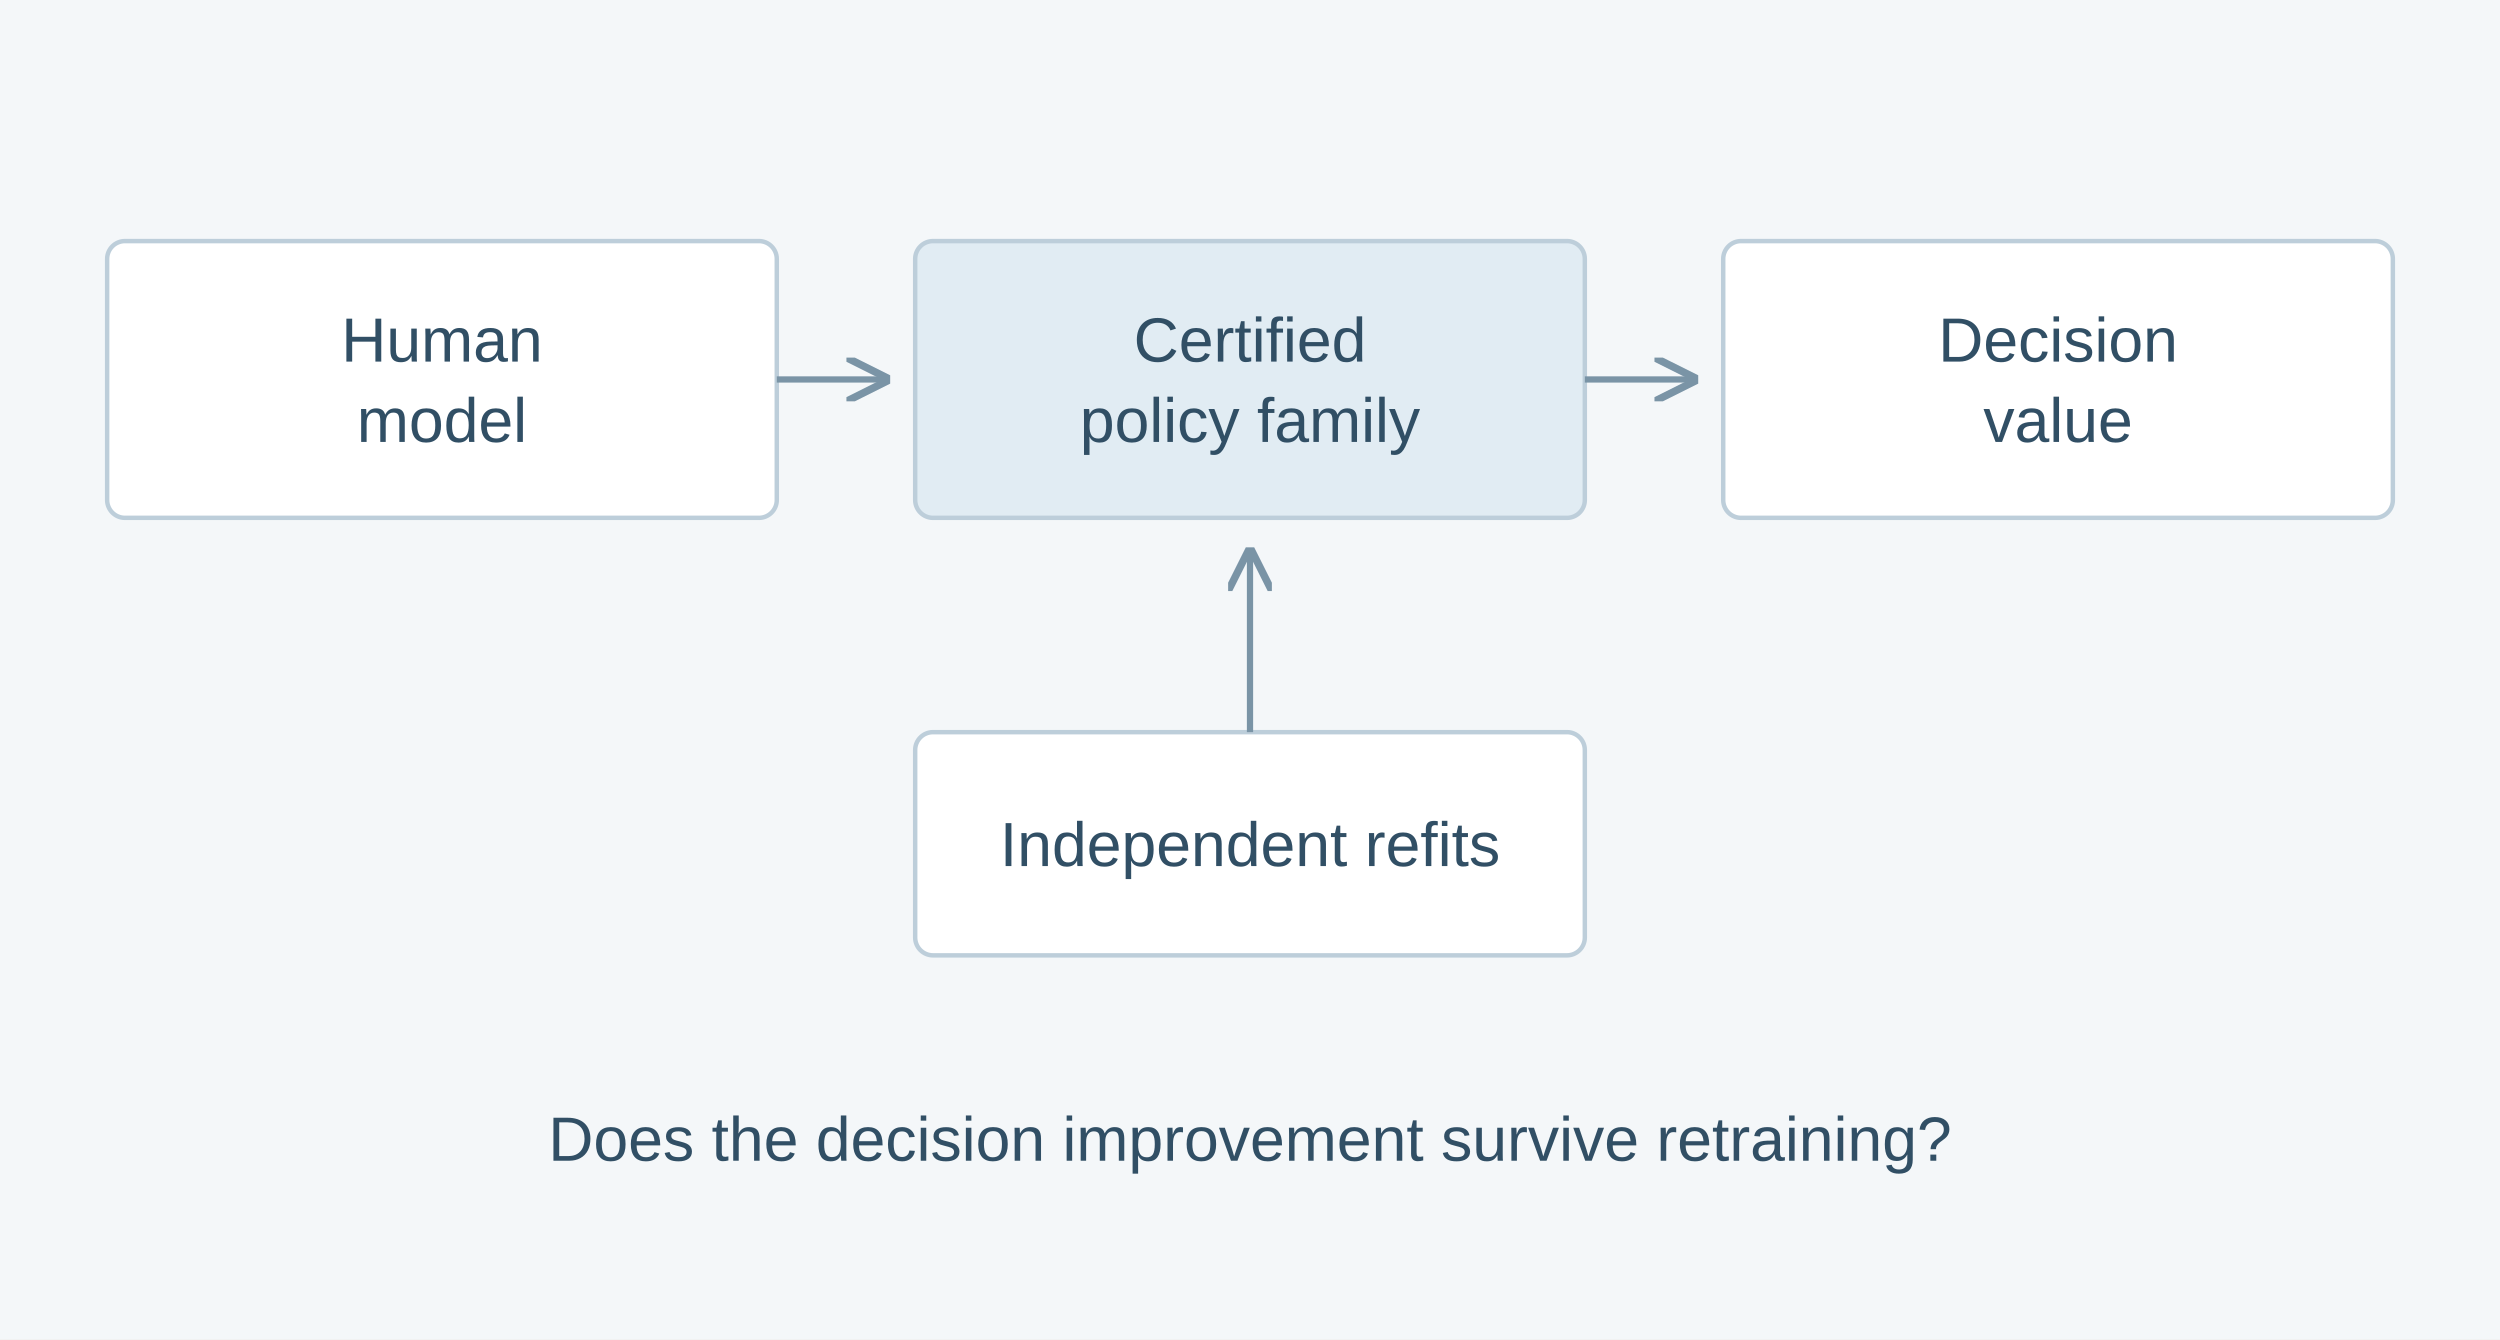
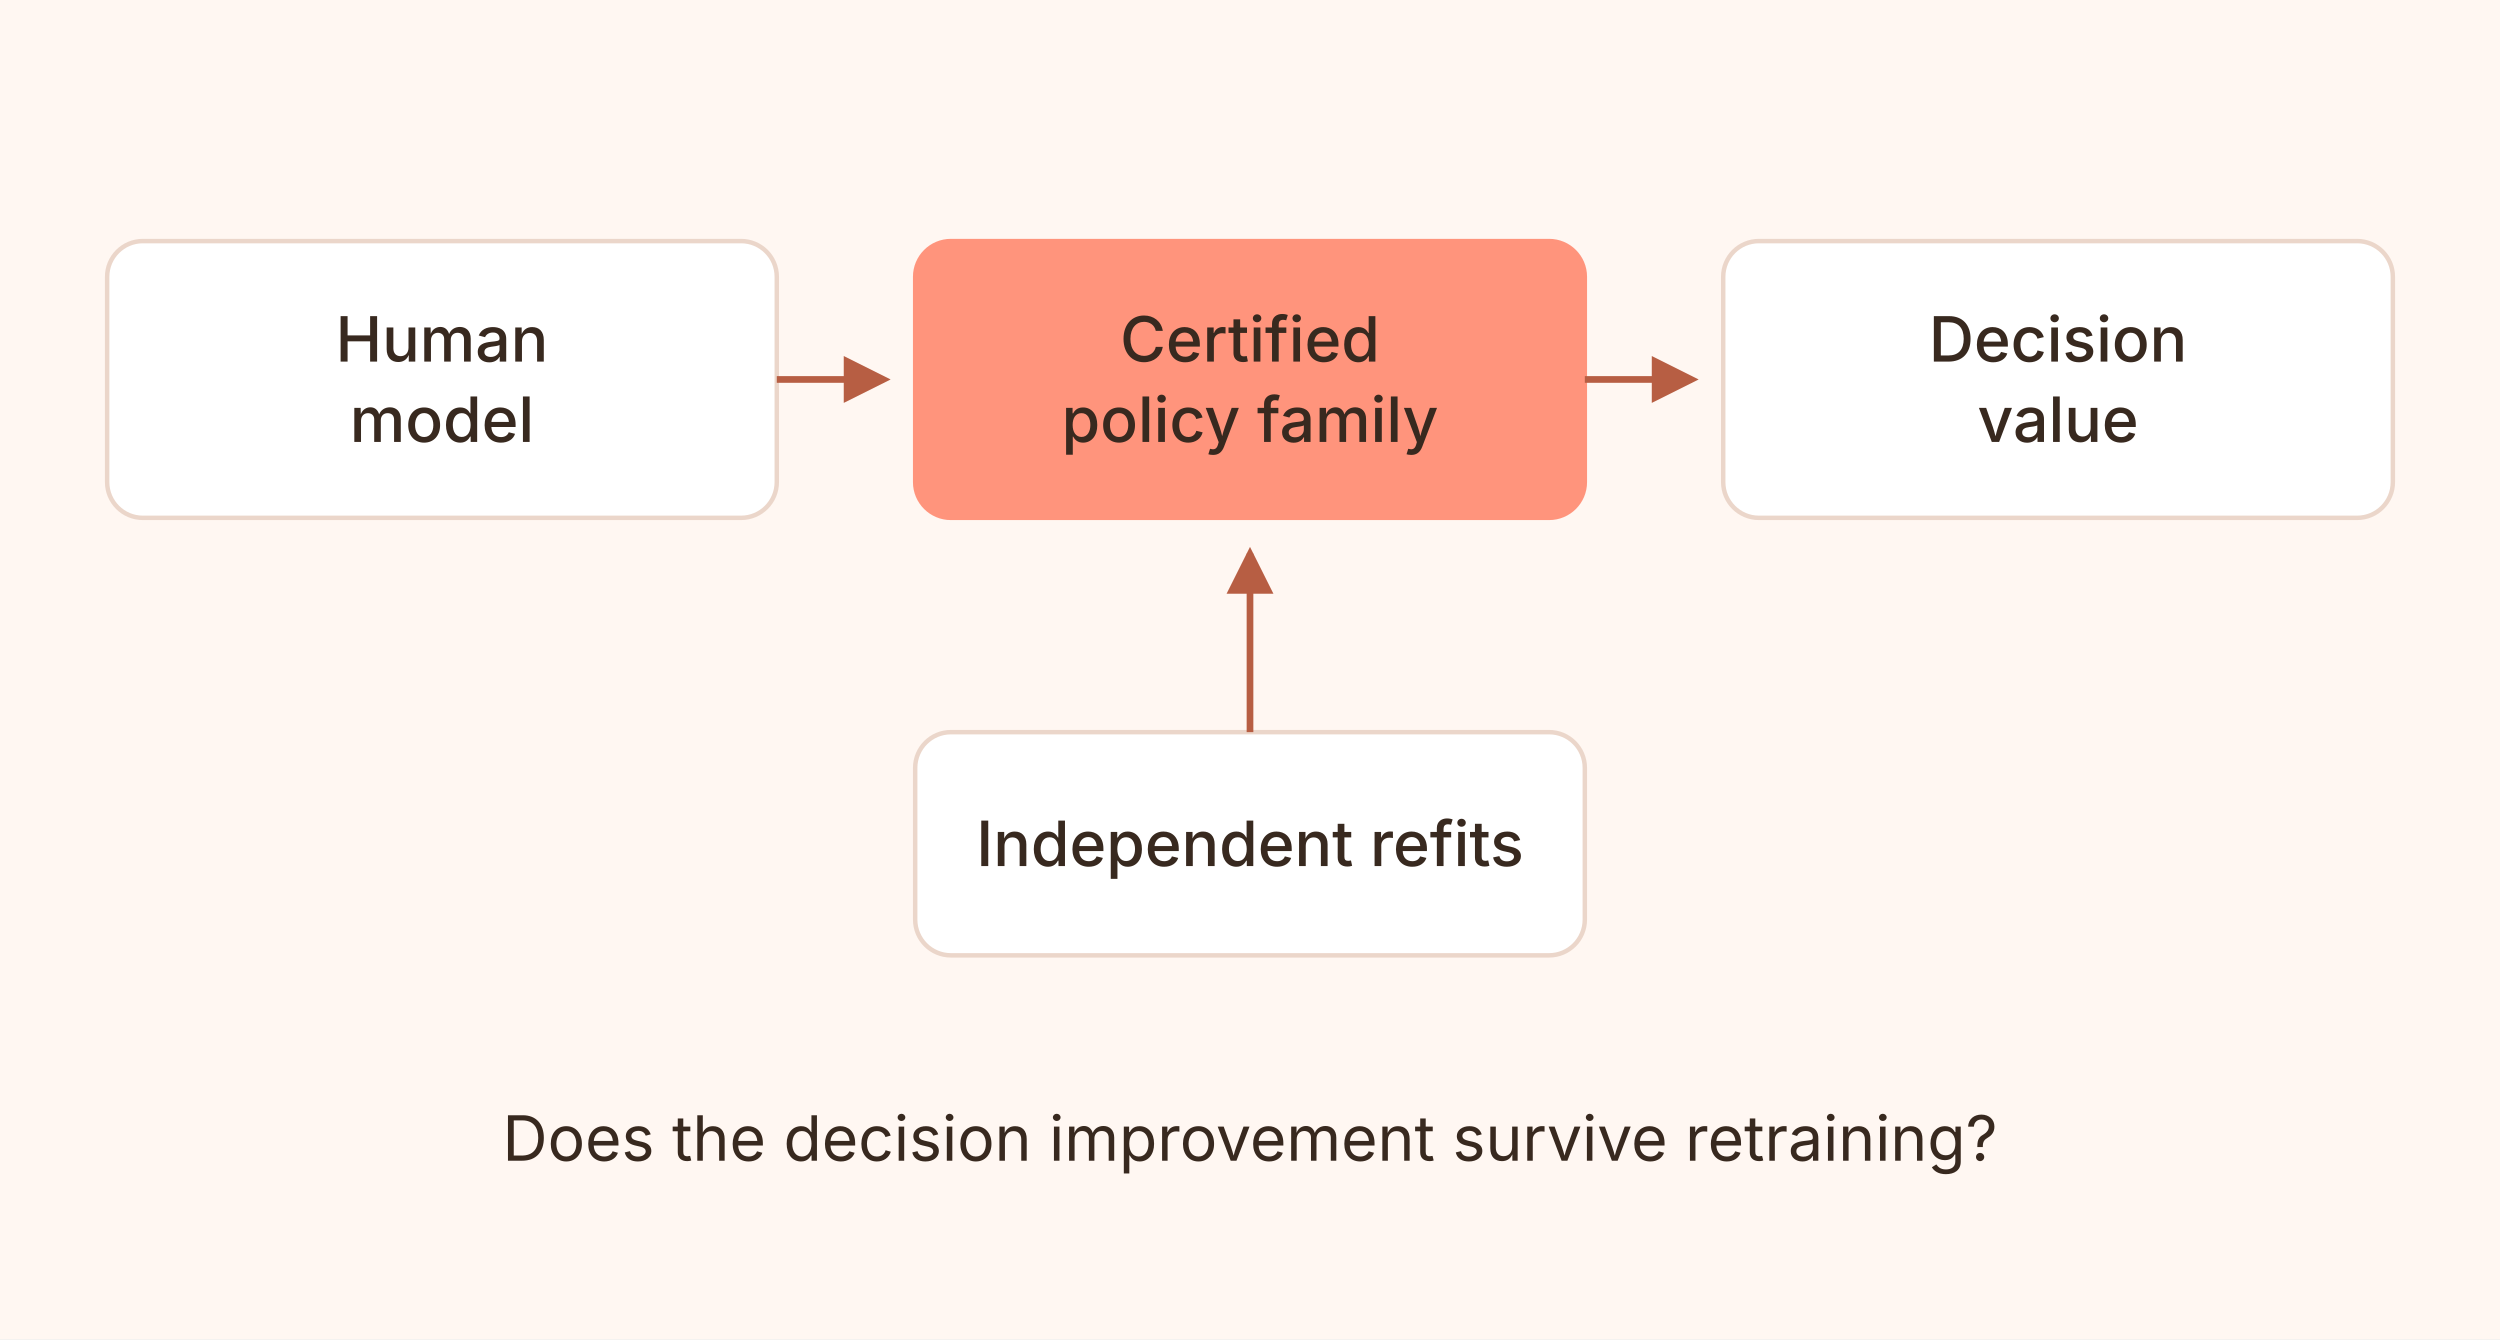
<svg xmlns="http://www.w3.org/2000/svg" width="560" height="300" viewBox="0 0 560 300" role="img" aria-label="Human models, certified policy choices, and independent refitting">
  <defs>
    <marker id="arrow" markerWidth="7" markerHeight="7" refX="6" refY="3.5" orient="auto">
-       <path d="M0 0L7 3.5L0 7" fill="none" stroke="#7a94a6" stroke-width="1.2" />
+       <path d="M0 0L7 3.5L0 7Z" fill="#b75e43" />
    </marker>
  </defs>
-   <rect width="560" height="300" fill="#f4f7f9" />
-   <g font-family="Arial,sans-serif" fill="#314f65" font-size="14">
-     <rect x="24" y="54" width="150" height="62" rx="4" fill="#fff" stroke="#bdceda" />
-     <text x="99.0" y="81.0" text-anchor="middle" font-size="14" fill="#314f65">Human</text>
-     <text x="99.0" y="99.0" text-anchor="middle" font-size="14" fill="#314f65">model</text>
-     <rect x="205" y="54" width="150" height="62" rx="4" fill="#e1ecf3" stroke="#bdceda" />
-     <text x="280.0" y="81.0" text-anchor="middle" font-size="14" fill="#314f65">Certified</text>
-     <text x="280.0" y="99.0" text-anchor="middle" font-size="14" fill="#314f65">policy family</text>
-     <rect x="386" y="54" width="150" height="62" rx="4" fill="#fff" stroke="#bdceda" />
-     <text x="461.0" y="81.0" text-anchor="middle" font-size="14" fill="#314f65">Decision</text>
-     <text x="461.0" y="99.0" text-anchor="middle" font-size="14" fill="#314f65">value</text>
-     <path d="M174 85H198" fill="none" stroke="#7a94a6" stroke-width="1.4" marker-end="url(#arrow)" />
-     <path d="M355 85H379" fill="none" stroke="#7a94a6" stroke-width="1.4" marker-end="url(#arrow)" />
-     <rect x="205" y="164" width="150" height="50" rx="4" fill="#fff" stroke="#bdceda" />
-     <text x="280.0" y="194.0" text-anchor="middle" font-size="14" fill="#314f65">Independent refits</text>
-     <path d="M280 164V124" fill="none" stroke="#7a94a6" stroke-width="1.4" marker-end="url(#arrow)" />
-     <text x="280" y="260" text-anchor="middle" font-size="14" fill="#314f65">Does the decision improvement survive retraining?</text>
+   <rect width="560" height="300" fill="#fff7f2" />
+   <g font-family="Inter,ui-sans-serif,system-ui,sans-serif" fill="#38291f" font-size="14">
+     <rect x="24" y="54" width="150" height="62" rx="8" fill="#ffffff" stroke="#ebd6ca" />
+     <text x="99.0" y="81.0" text-anchor="middle" font-size="14" font-weight="500" fill="#38291f">Human</text>
+     <text x="99.0" y="99.0" text-anchor="middle" font-size="14" font-weight="500" fill="#38291f">model</text>
+     <rect x="205" y="54" width="150" height="62" rx="8" fill="#ff947c" stroke="#ff947c" />
+     <text x="280.0" y="81.0" text-anchor="middle" font-size="14" font-weight="500" fill="#38291f">Certified</text>
+     <text x="280.0" y="99.0" text-anchor="middle" font-size="14" font-weight="500" fill="#38291f">policy family</text>
+     <rect x="386" y="54" width="150" height="62" rx="8" fill="#ffffff" stroke="#ebd6ca" />
+     <text x="461.0" y="81.0" text-anchor="middle" font-size="14" font-weight="500" fill="#38291f">Decision</text>
+     <text x="461.0" y="99.0" text-anchor="middle" font-size="14" font-weight="500" fill="#38291f">value</text>
+     <path d="M174 85H198" fill="none" stroke="#b75e43" stroke-width="1.5" marker-end="url(#arrow)" />
+     <path d="M355 85H379" fill="none" stroke="#b75e43" stroke-width="1.5" marker-end="url(#arrow)" />
+     <rect x="205" y="164" width="150" height="50" rx="8" fill="#ffffff" stroke="#ebd6ca" />
+     <text x="280.0" y="194.0" text-anchor="middle" font-size="14" font-weight="500" fill="#38291f">Independent refits</text>
+     <path d="M280 164V124" fill="none" stroke="#b75e43" stroke-width="1.5" marker-end="url(#arrow)" />
+     <text x="280" y="260" text-anchor="middle" font-size="14" font-weight="400" fill="#38291f">Does the decision improvement survive retraining?</text>
  </g>
</svg>
